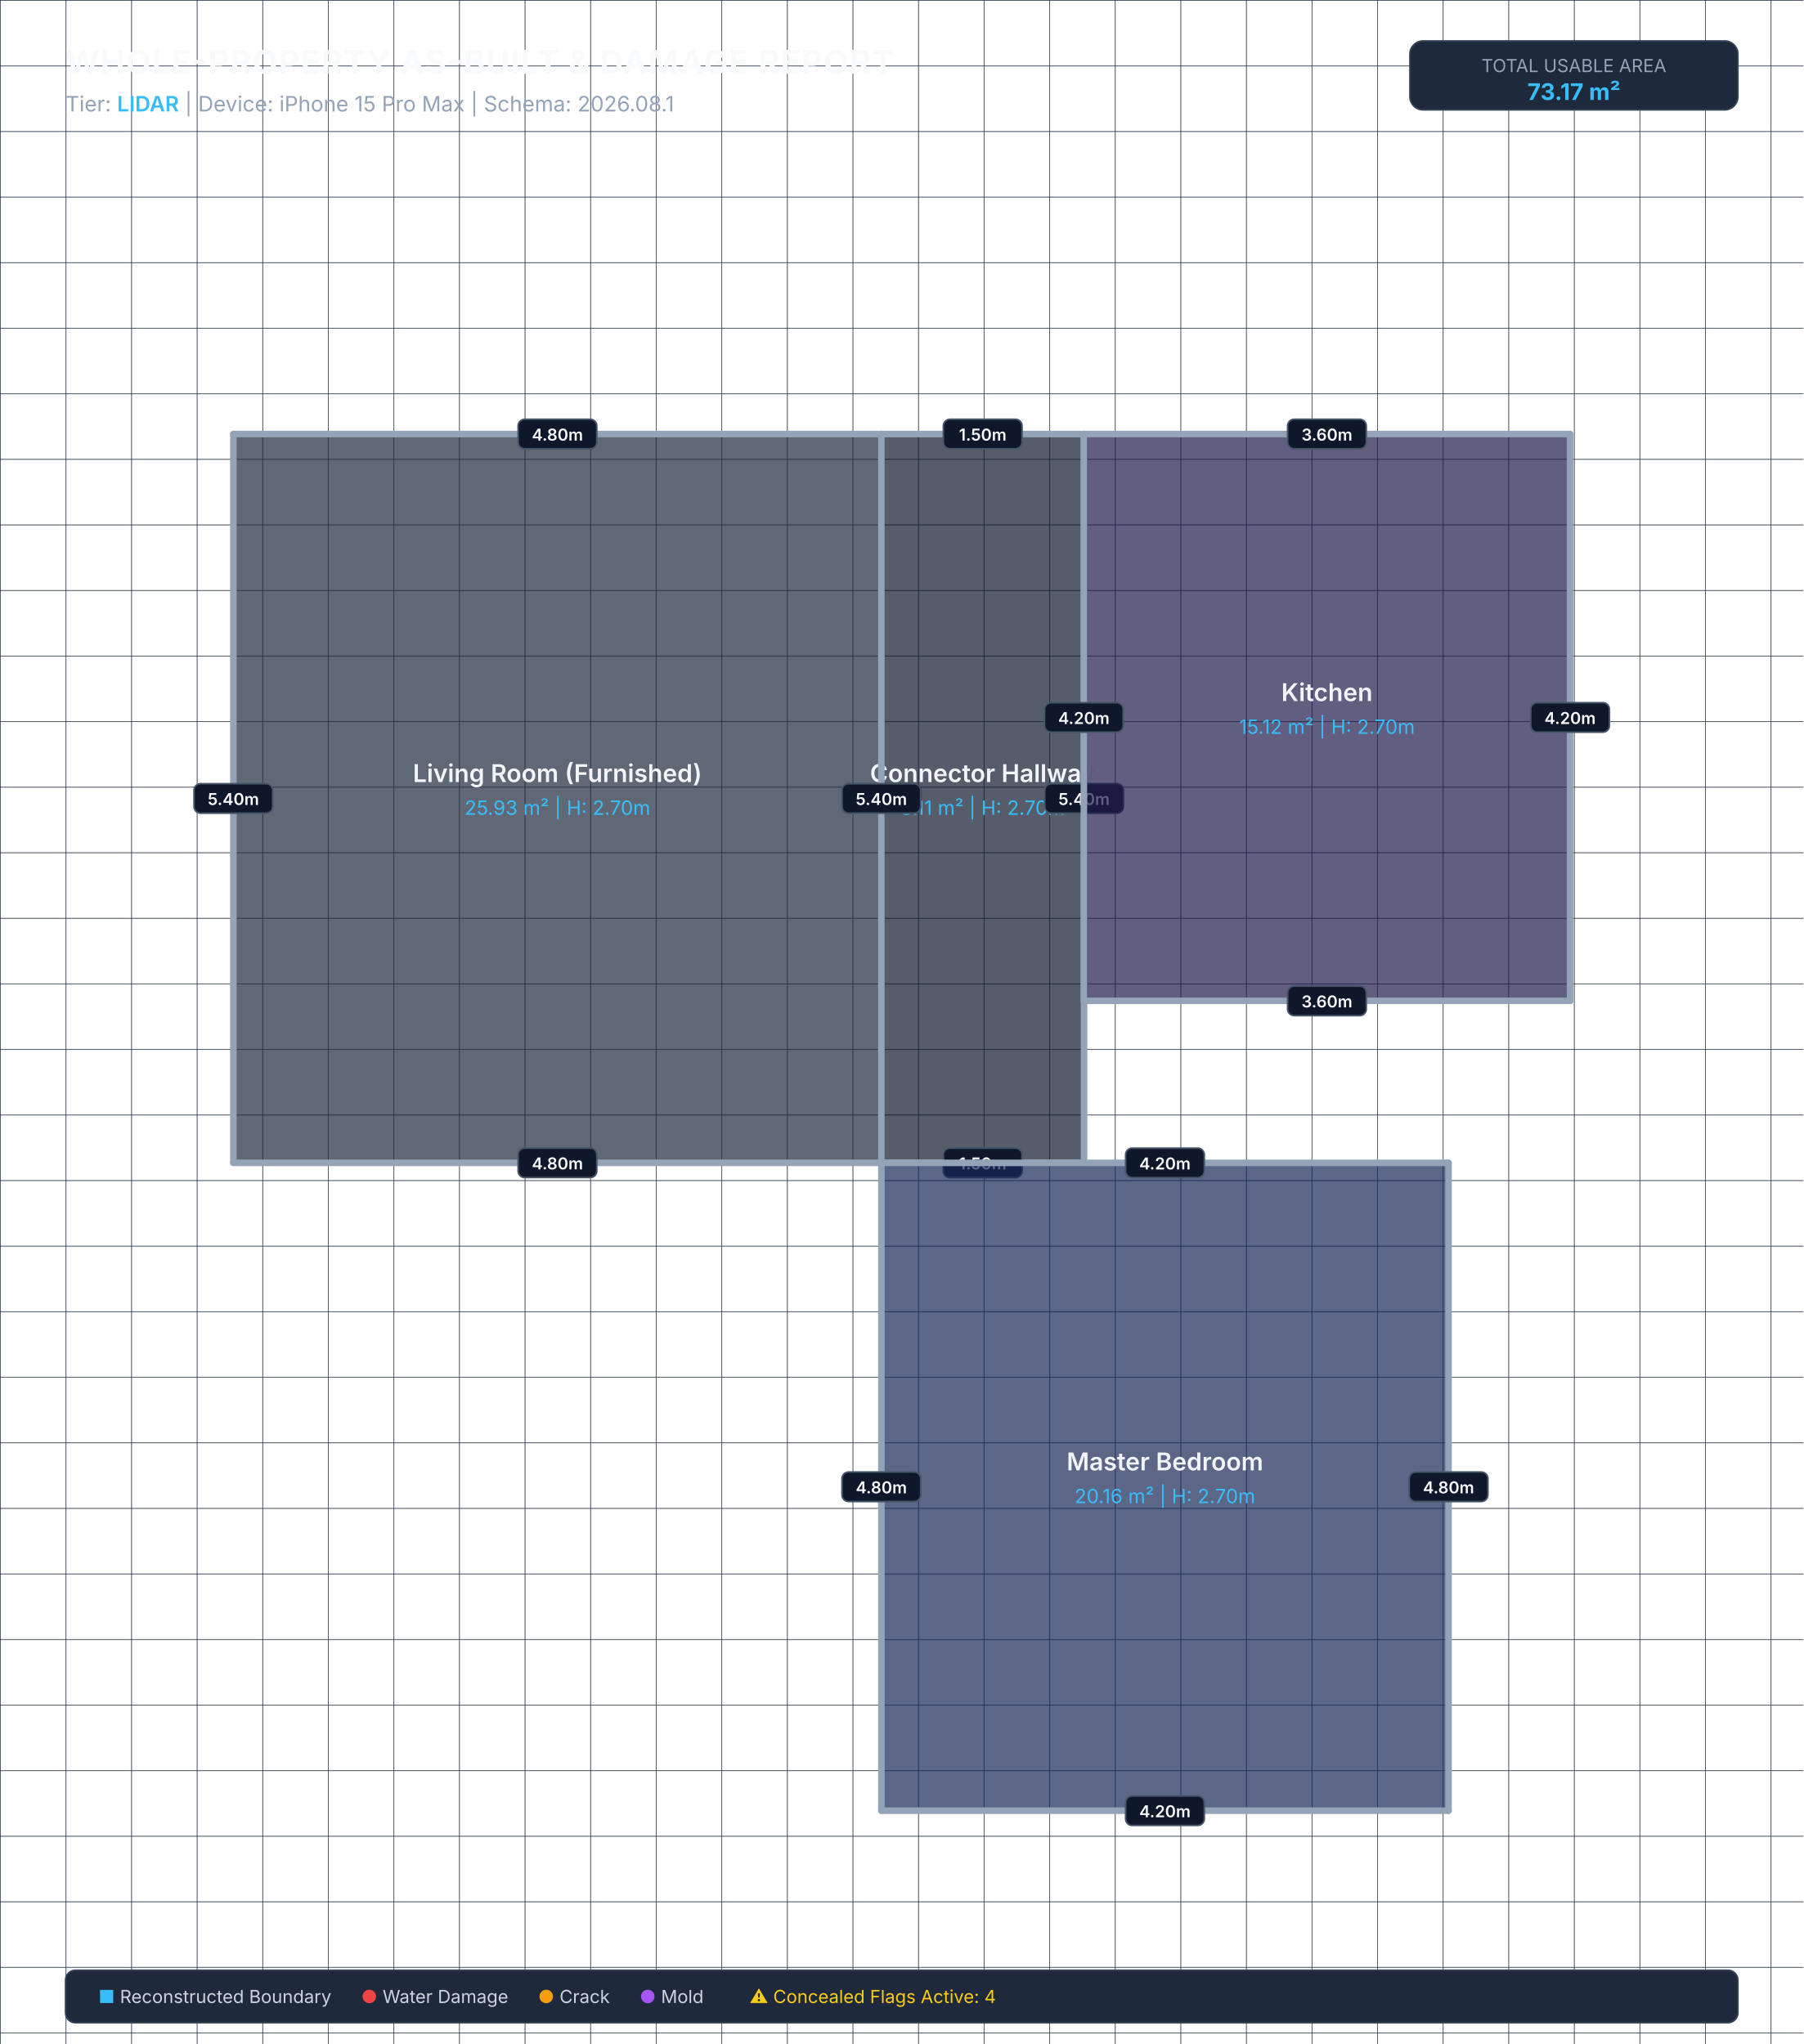
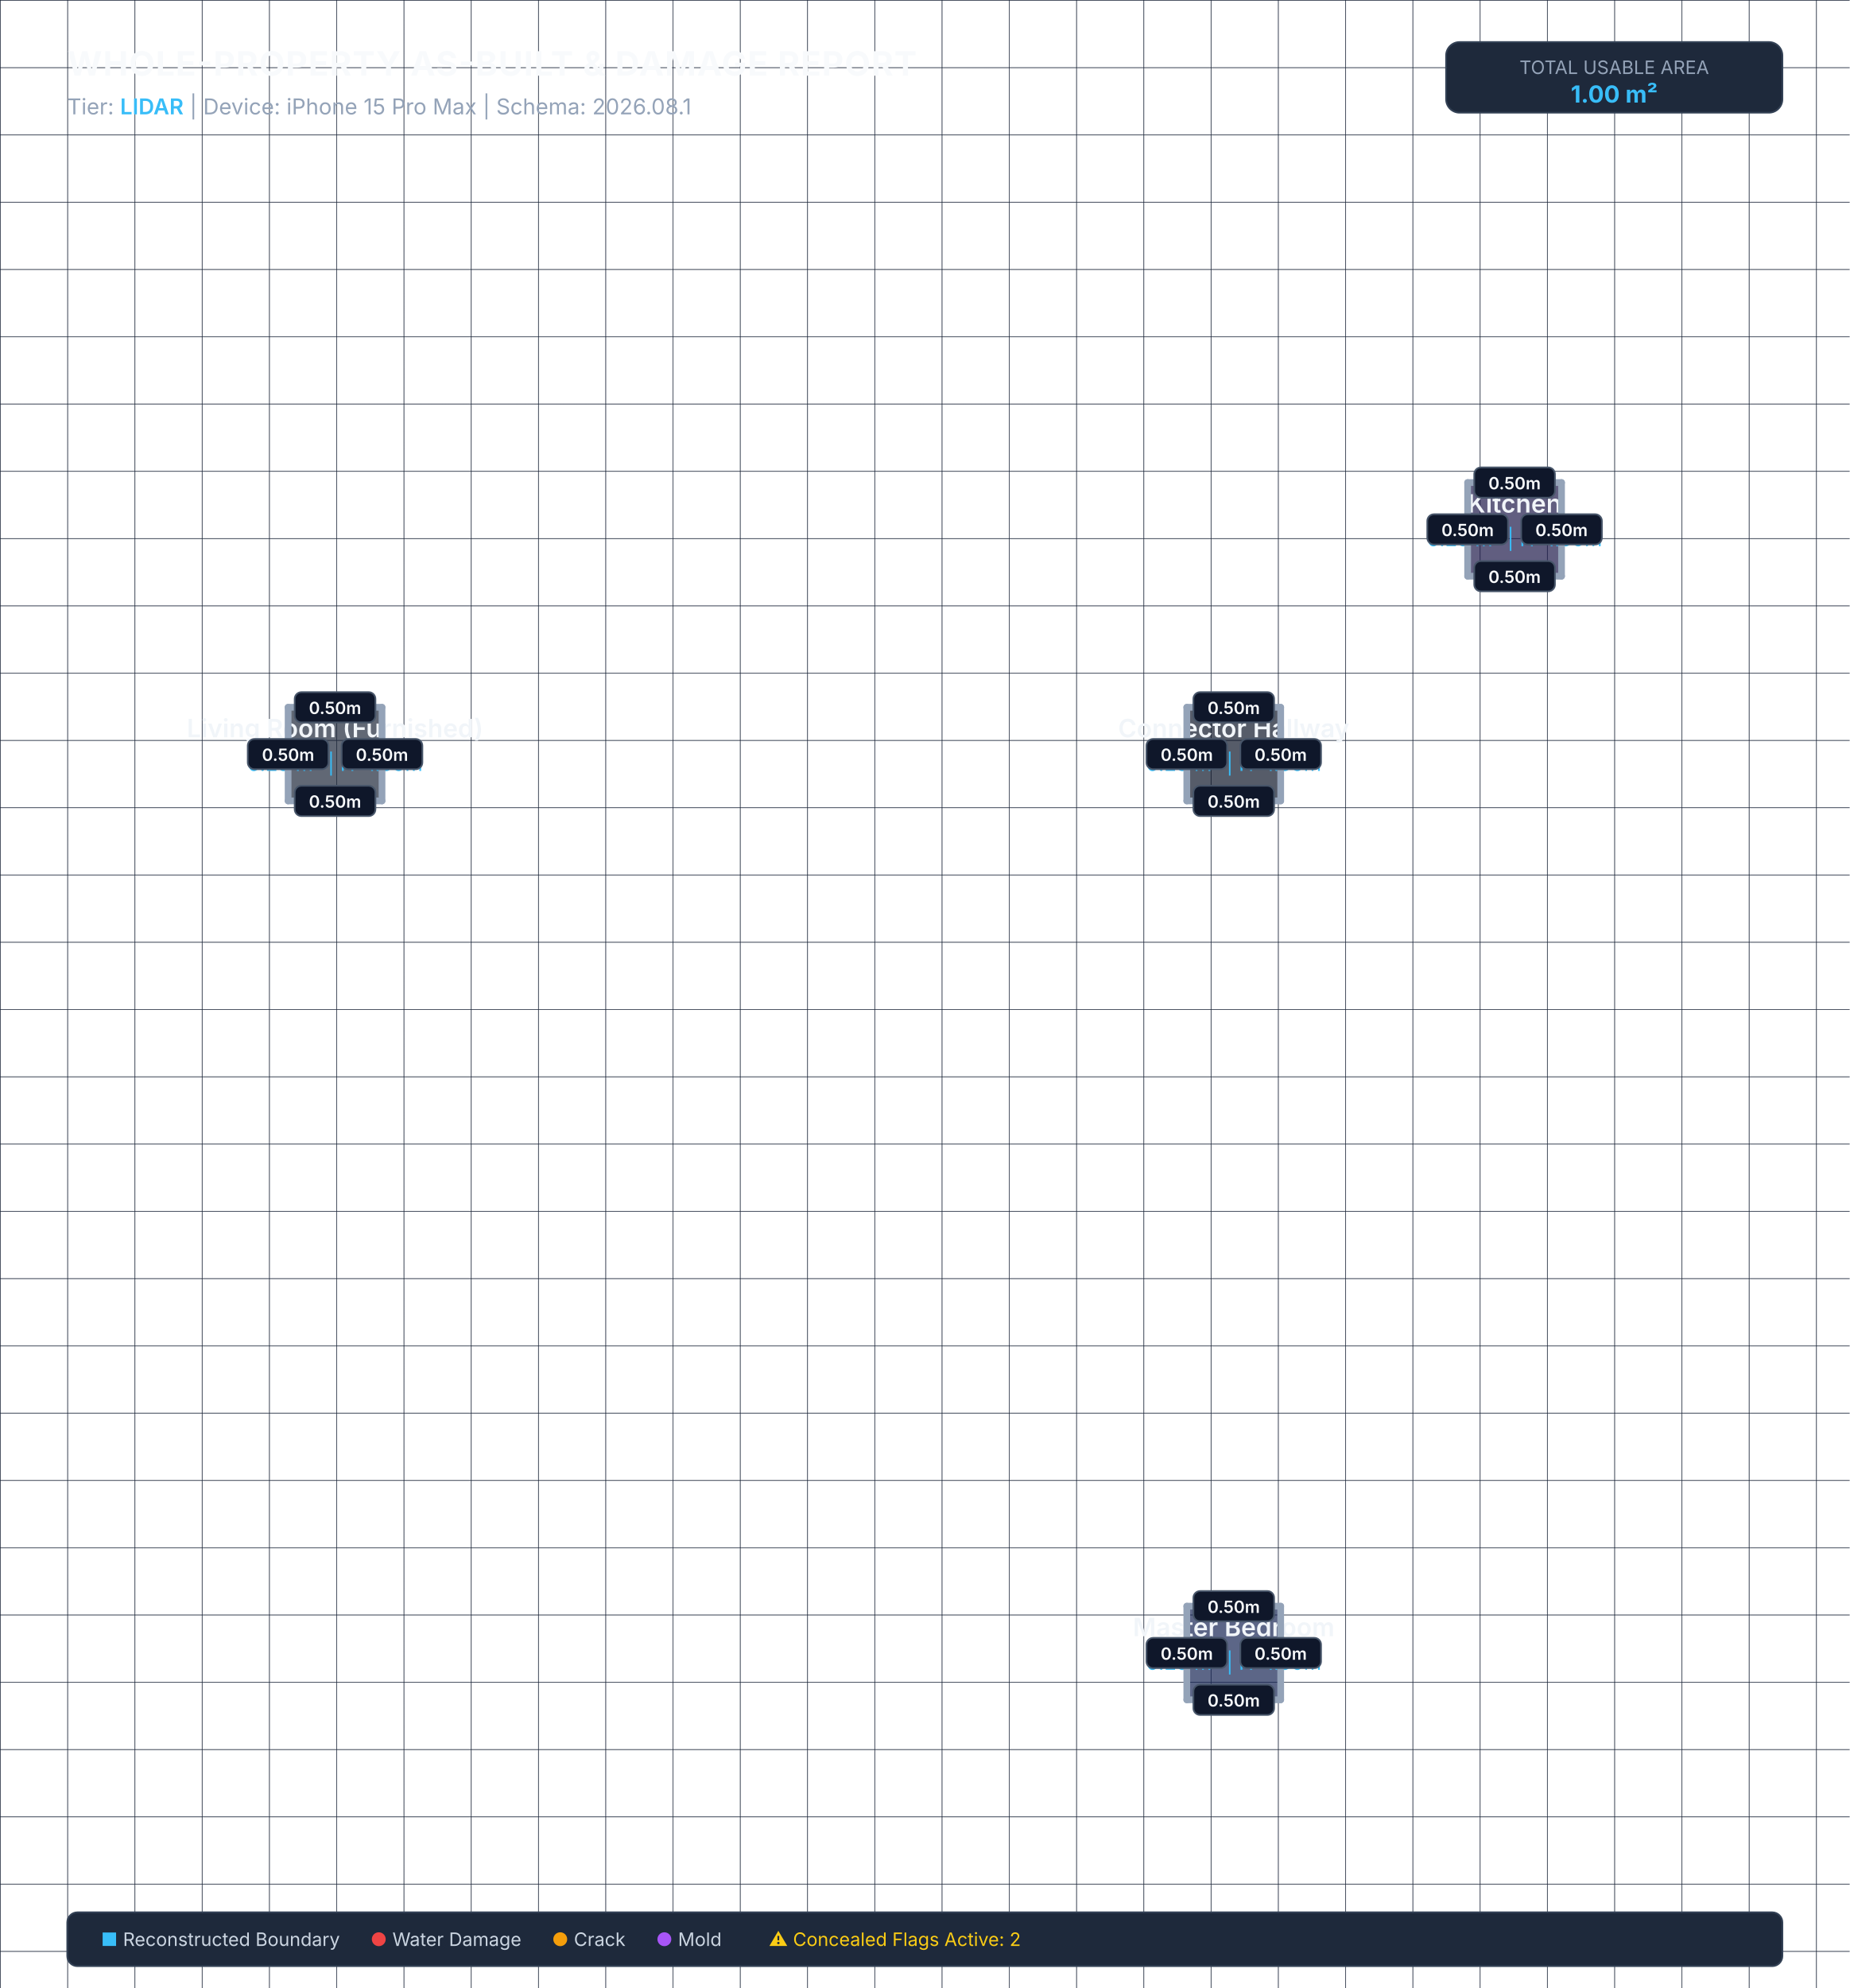
- <svg xmlns="http://www.w3.org/2000/svg" viewBox="0 0 1100 1247" width="100%" height="100%" style="background-color: #0b0f19; font-family: Inter, system-ui, -apple-system, sans-serif;">
+ <svg xmlns="http://www.w3.org/2000/svg" viewBox="0 0 1100 1182" width="100%" height="100%" style="background-color: #0b0f19; font-family: Inter, system-ui, -apple-system, sans-serif;">
  <defs>
    <filter id="glow" x="-20%" y="-20%" width="140%" height="140%">
      <feGaussianBlur stdDeviation="3" result="blur" />
      <feComposite in="SourceGraphic" in2="blur" operator="over" />
    </filter>
    <pattern id="grid" width="40" height="40" patternUnits="userSpaceOnUse">
      <path d="M 40 0 L 0 0 0 40" fill="none" stroke="#1e293b" stroke-width="0.75" />
    </pattern>
  </defs>
-   <rect width="1100" height="1247" fill="url(#grid)" />
+   <rect width="1100" height="1182" fill="url(#grid)" />
  <text x="40" y="45" fill="#f8fafc" font-size="20" font-weight="700" letter-spacing="0.5">WHOLE-PROPERTY AS-BUILT &amp; DAMAGE REPORT</text>
  <text x="40" y="68" fill="#94a3b8" font-size="13">Tier: <tspan fill="#38bdf8" font-weight="600">LIDAR</tspan> | Device: iPhone 15 Pro Max | Schema: 2026.08.1</text>
  <rect x="860" y="25" width="200" height="42" rx="8" fill="#1e293b" stroke="#334155" />
  <text x="960" y="44" fill="#94a3b8" font-size="11" text-anchor="middle">TOTAL USABLE AREA</text>
-   <text x="960" y="61" fill="#38bdf8" font-size="14" font-weight="700" text-anchor="middle">73.17 m²</text>
-   <polygon points="142.343,264.796 537.71,264.796 537.71,709.413 142.343,709.413" fill="#1e293b" fill-opacity="0.7" stroke="#475569" stroke-width="1.5" stroke-dasharray="4,4" />
-   <text x="340.026" y="477.105" fill="#f1f5f9" font-size="15" font-weight="600" text-anchor="middle">Living Room (Furnished)</text>
-   <text x="340.026" y="497.105" fill="#38bdf8" font-size="12" text-anchor="middle">25.93 m² | H: 2.70m</text>
-   <line x1="142.343" y1="264.796" x2="537.71" y2="264.796" stroke="#94a3b8" stroke-width="4" stroke-linecap="round" />
-   <rect x="316.026" y="255.796" width="48" height="18" rx="4" fill="#0f172a" stroke="#475569" stroke-width="1" />
-   <text x="340.026" y="268.796" fill="#f8fafc" font-size="10" font-weight="600" text-anchor="middle">4.80m</text>
-   <line x1="537.71" y1="264.796" x2="537.71" y2="709.413" stroke="#94a3b8" stroke-width="4" stroke-linecap="round" />
-   <rect x="513.71" y="478.105" width="48" height="18" rx="4" fill="#0f172a" stroke="#475569" stroke-width="1" />
-   <text x="537.71" y="491.105" fill="#f8fafc" font-size="10" font-weight="600" text-anchor="middle">5.40m</text>
-   <line x1="537.71" y1="709.413" x2="142.343" y2="709.413" stroke="#94a3b8" stroke-width="4" stroke-linecap="round" />
-   <rect x="316.026" y="700.413" width="48" height="18" rx="4" fill="#0f172a" stroke="#475569" stroke-width="1" />
-   <text x="340.026" y="713.413" fill="#f8fafc" font-size="10" font-weight="600" text-anchor="middle">4.80m</text>
-   <line x1="142.343" y1="709.413" x2="142.343" y2="264.796" stroke="#94a3b8" stroke-width="4" stroke-linecap="round" />
-   <rect x="118.343" y="478.105" width="48" height="18" rx="4" fill="#0f172a" stroke="#475569" stroke-width="1" />
-   <text x="142.343" y="491.105" fill="#f8fafc" font-size="10" font-weight="600" text-anchor="middle">5.40m</text>
-   <polygon points="537.587,264.796 661.224,264.796 661.224,709.413 537.587,709.413" fill="#0f172a" fill-opacity="0.7" stroke="#475569" stroke-width="1.5" stroke-dasharray="4,4" />
-   <text x="599.406" y="477.105" fill="#f1f5f9" font-size="15" font-weight="600" text-anchor="middle">Connector Hallway</text>
-   <text x="599.406" y="497.105" fill="#38bdf8" font-size="12" text-anchor="middle">8.11 m² | H: 2.70m</text>
-   <line x1="537.587" y1="264.796" x2="661.224" y2="264.796" stroke="#94a3b8" stroke-width="4" stroke-linecap="round" />
-   <rect x="575.406" y="255.796" width="48" height="18" rx="4" fill="#0f172a" stroke="#475569" stroke-width="1" />
-   <text x="599.406" y="268.796" fill="#f8fafc" font-size="10" font-weight="600" text-anchor="middle">1.50m</text>
-   <line x1="661.224" y1="264.796" x2="661.224" y2="709.413" stroke="#94a3b8" stroke-width="4" stroke-linecap="round" />
-   <rect x="637.224" y="478.105" width="48" height="18" rx="4" fill="#0f172a" stroke="#475569" stroke-width="1" />
-   <text x="661.224" y="491.105" fill="#f8fafc" font-size="10" font-weight="600" text-anchor="middle">5.40m</text>
-   <line x1="661.224" y1="709.413" x2="537.587" y2="709.413" stroke="#94a3b8" stroke-width="4" stroke-linecap="round" />
-   <rect x="575.406" y="700.413" width="48" height="18" rx="4" fill="#0f172a" stroke="#475569" stroke-width="1" />
-   <text x="599.406" y="713.413" fill="#f8fafc" font-size="10" font-weight="600" text-anchor="middle">1.50m</text>
-   <line x1="537.587" y1="709.413" x2="537.587" y2="264.796" stroke="#94a3b8" stroke-width="4" stroke-linecap="round" />
-   <rect x="513.587" y="478.105" width="48" height="18" rx="4" fill="#0f172a" stroke="#475569" stroke-width="1" />
-   <text x="537.587" y="491.105" fill="#f8fafc" font-size="10" font-weight="600" text-anchor="middle">5.40m</text>
-   <polygon points="661.101,264.796 957.657,264.796 957.657,610.602 661.101,610.602" fill="#1e1b4b" fill-opacity="0.7" stroke="#475569" stroke-width="1.5" stroke-dasharray="4,4" />
-   <text x="809.379" y="427.699" fill="#f1f5f9" font-size="15" font-weight="600" text-anchor="middle">Kitchen</text>
-   <text x="809.379" y="447.699" fill="#38bdf8" font-size="12" text-anchor="middle">15.12 m² | H: 2.70m</text>
-   <line x1="661.101" y1="264.796" x2="957.657" y2="264.796" stroke="#94a3b8" stroke-width="4" stroke-linecap="round" />
-   <rect x="785.379" y="255.796" width="48" height="18" rx="4" fill="#0f172a" stroke="#475569" stroke-width="1" />
-   <text x="809.379" y="268.796" fill="#f8fafc" font-size="10" font-weight="600" text-anchor="middle">3.60m</text>
-   <line x1="957.657" y1="264.796" x2="957.657" y2="610.602" stroke="#94a3b8" stroke-width="4" stroke-linecap="round" />
-   <rect x="933.657" y="428.699" width="48" height="18" rx="4" fill="#0f172a" stroke="#475569" stroke-width="1" />
-   <text x="957.657" y="441.699" fill="#f8fafc" font-size="10" font-weight="600" text-anchor="middle">4.20m</text>
-   <line x1="957.657" y1="610.602" x2="661.101" y2="610.602" stroke="#94a3b8" stroke-width="4" stroke-linecap="round" />
-   <rect x="785.379" y="601.602" width="48" height="18" rx="4" fill="#0f172a" stroke="#475569" stroke-width="1" />
-   <text x="809.379" y="614.602" fill="#f8fafc" font-size="10" font-weight="600" text-anchor="middle">3.60m</text>
-   <line x1="661.101" y1="610.602" x2="661.101" y2="264.796" stroke="#94a3b8" stroke-width="4" stroke-linecap="round" />
-   <rect x="637.101" y="428.699" width="48" height="18" rx="4" fill="#0f172a" stroke="#475569" stroke-width="1" />
-   <text x="661.101" y="441.699" fill="#f8fafc" font-size="10" font-weight="600" text-anchor="middle">4.20m</text>
-   <polygon points="537.587,709.446 883.549,709.446 883.549,1104.657 537.587,1104.657" fill="#172554" fill-opacity="0.7" stroke="#475569" stroke-width="1.5" stroke-dasharray="4,4" />
-   <text x="710.568" y="897.052" fill="#f1f5f9" font-size="15" font-weight="600" text-anchor="middle">Master Bedroom</text>
-   <text x="710.568" y="917.052" fill="#38bdf8" font-size="12" text-anchor="middle">20.16 m² | H: 2.70m</text>
-   <line x1="537.587" y1="709.446" x2="883.549" y2="709.446" stroke="#94a3b8" stroke-width="4" stroke-linecap="round" />
-   <rect x="686.568" y="700.446" width="48" height="18" rx="4" fill="#0f172a" stroke="#475569" stroke-width="1" />
-   <text x="710.568" y="713.446" fill="#f8fafc" font-size="10" font-weight="600" text-anchor="middle">4.20m</text>
-   <line x1="883.549" y1="709.446" x2="883.549" y2="1104.657" stroke="#94a3b8" stroke-width="4" stroke-linecap="round" />
-   <rect x="859.549" y="898.052" width="48" height="18" rx="4" fill="#0f172a" stroke="#475569" stroke-width="1" />
-   <text x="883.549" y="911.052" fill="#f8fafc" font-size="10" font-weight="600" text-anchor="middle">4.80m</text>
-   <line x1="883.549" y1="1104.657" x2="537.587" y2="1104.657" stroke="#94a3b8" stroke-width="4" stroke-linecap="round" />
-   <rect x="686.568" y="1095.657" width="48" height="18" rx="4" fill="#0f172a" stroke="#475569" stroke-width="1" />
-   <text x="710.568" y="1108.657" fill="#f8fafc" font-size="10" font-weight="600" text-anchor="middle">4.20m</text>
-   <line x1="537.587" y1="1104.657" x2="537.587" y2="709.446" stroke="#94a3b8" stroke-width="4" stroke-linecap="round" />
-   <rect x="513.587" y="898.052" width="48" height="18" rx="4" fill="#0f172a" stroke="#475569" stroke-width="1" />
-   <text x="537.587" y="911.052" fill="#f8fafc" font-size="10" font-weight="600" text-anchor="middle">4.80m</text>
-   <rect x="40" y="1202" width="1020" height="32" rx="6" fill="#1e293b" stroke="#334155" />
-   <text x="60" y="1222" fill="#cbd5e1" font-size="11">
-     <tspan fill="#38bdf8">■</tspan> Reconstructed Boundary  <tspan fill="#ef4444" dx="15">●</tspan> Water Damage  <tspan fill="#f59e0b" dx="15">●</tspan> Crack  <tspan fill="#a855f7" dx="15">●</tspan> Mold  <tspan dx="25" fill="#facc15">⚠ Concealed Flags Active: 4</tspan>
+   <text x="960" y="61" fill="#38bdf8" font-size="14" font-weight="700" text-anchor="middle">1.00 m²</text>
+   <polygon points="171.345,420.529 227.184,420.529 227.184,476.201 171.345,476.201" fill="#1e293b" fill-opacity="0.7" stroke="#475569" stroke-width="1.5" stroke-dasharray="4,4" />
+   <text x="199.264" y="438.365" fill="#f1f5f9" font-size="15" font-weight="600" text-anchor="middle">Living Room (Furnished)</text>
+   <text x="199.264" y="458.365" fill="#38bdf8" font-size="12" text-anchor="middle">0.25 m² | H: 1.50m</text>
+   <line x1="171.345" y1="420.529" x2="227.184" y2="420.529" stroke="#94a3b8" stroke-width="4" stroke-linecap="round" />
+   <rect x="175.264" y="411.529" width="48" height="18" rx="4" fill="#0f172a" stroke="#475569" stroke-width="1" />
+   <text x="199.264" y="424.529" fill="#f8fafc" font-size="10" font-weight="600" text-anchor="middle">0.50m</text>
+   <line x1="227.184" y1="420.529" x2="227.184" y2="476.201" stroke="#94a3b8" stroke-width="4" stroke-linecap="round" />
+   <rect x="203.184" y="439.365" width="48" height="18" rx="4" fill="#0f172a" stroke="#475569" stroke-width="1" />
+   <text x="227.184" y="452.365" fill="#f8fafc" font-size="10" font-weight="600" text-anchor="middle">0.50m</text>
+   <line x1="227.184" y1="476.201" x2="171.345" y2="476.201" stroke="#94a3b8" stroke-width="4" stroke-linecap="round" />
+   <rect x="175.264" y="467.201" width="48" height="18" rx="4" fill="#0f172a" stroke="#475569" stroke-width="1" />
+   <text x="199.264" y="480.201" fill="#f8fafc" font-size="10" font-weight="600" text-anchor="middle">0.50m</text>
+   <line x1="171.345" y1="476.201" x2="171.345" y2="420.529" stroke="#94a3b8" stroke-width="4" stroke-linecap="round" />
+   <rect x="147.345" y="439.365" width="48" height="18" rx="4" fill="#0f172a" stroke="#475569" stroke-width="1" />
+   <text x="171.345" y="452.365" fill="#f8fafc" font-size="10" font-weight="600" text-anchor="middle">0.50m</text>
+   <polygon points="705.799,420.529 761.638,420.529 761.638,476.201 705.799,476.201" fill="#0f172a" fill-opacity="0.7" stroke="#475569" stroke-width="1.5" stroke-dasharray="4,4" />
+   <text x="733.719" y="438.365" fill="#f1f5f9" font-size="15" font-weight="600" text-anchor="middle">Connector Hallway</text>
+   <text x="733.719" y="458.365" fill="#38bdf8" font-size="12" text-anchor="middle">0.25 m² | H: 1.50m</text>
+   <line x1="705.799" y1="420.529" x2="761.638" y2="420.529" stroke="#94a3b8" stroke-width="4" stroke-linecap="round" />
+   <rect x="709.719" y="411.529" width="48" height="18" rx="4" fill="#0f172a" stroke="#475569" stroke-width="1" />
+   <text x="733.719" y="424.529" fill="#f8fafc" font-size="10" font-weight="600" text-anchor="middle">0.50m</text>
+   <line x1="761.638" y1="420.529" x2="761.638" y2="476.201" stroke="#94a3b8" stroke-width="4" stroke-linecap="round" />
+   <rect x="737.638" y="439.365" width="48" height="18" rx="4" fill="#0f172a" stroke="#475569" stroke-width="1" />
+   <text x="761.638" y="452.365" fill="#f8fafc" font-size="10" font-weight="600" text-anchor="middle">0.50m</text>
+   <line x1="761.638" y1="476.201" x2="705.799" y2="476.201" stroke="#94a3b8" stroke-width="4" stroke-linecap="round" />
+   <rect x="709.719" y="467.201" width="48" height="18" rx="4" fill="#0f172a" stroke="#475569" stroke-width="1" />
+   <text x="733.719" y="480.201" fill="#f8fafc" font-size="10" font-weight="600" text-anchor="middle">0.50m</text>
+   <line x1="705.799" y1="476.201" x2="705.799" y2="420.529" stroke="#94a3b8" stroke-width="4" stroke-linecap="round" />
+   <rect x="681.799" y="439.365" width="48" height="18" rx="4" fill="#0f172a" stroke="#475569" stroke-width="1" />
+   <text x="705.799" y="452.365" fill="#f8fafc" font-size="10" font-weight="600" text-anchor="middle">0.50m</text>
+   <polygon points="872.816,286.915 928.655,286.915 928.655,342.587 872.816,342.587" fill="#1e1b4b" fill-opacity="0.7" stroke="#475569" stroke-width="1.5" stroke-dasharray="4,4" />
+   <text x="900.736" y="304.751" fill="#f1f5f9" font-size="15" font-weight="600" text-anchor="middle">Kitchen</text>
+   <text x="900.736" y="324.751" fill="#38bdf8" font-size="12" text-anchor="middle">0.25 m² | H: 1.50m</text>
+   <line x1="872.816" y1="286.915" x2="928.655" y2="286.915" stroke="#94a3b8" stroke-width="4" stroke-linecap="round" />
+   <rect x="876.736" y="277.915" width="48" height="18" rx="4" fill="#0f172a" stroke="#475569" stroke-width="1" />
+   <text x="900.736" y="290.915" fill="#f8fafc" font-size="10" font-weight="600" text-anchor="middle">0.50m</text>
+   <line x1="928.655" y1="286.915" x2="928.655" y2="342.587" stroke="#94a3b8" stroke-width="4" stroke-linecap="round" />
+   <rect x="904.655" y="305.751" width="48" height="18" rx="4" fill="#0f172a" stroke="#475569" stroke-width="1" />
+   <text x="928.655" y="318.751" fill="#f8fafc" font-size="10" font-weight="600" text-anchor="middle">0.50m</text>
+   <line x1="928.655" y1="342.587" x2="872.816" y2="342.587" stroke="#94a3b8" stroke-width="4" stroke-linecap="round" />
+   <rect x="876.736" y="333.587" width="48" height="18" rx="4" fill="#0f172a" stroke="#475569" stroke-width="1" />
+   <text x="900.736" y="346.587" fill="#f8fafc" font-size="10" font-weight="600" text-anchor="middle">0.50m</text>
+   <line x1="872.816" y1="342.587" x2="872.816" y2="286.915" stroke="#94a3b8" stroke-width="4" stroke-linecap="round" />
+   <rect x="848.816" y="305.751" width="48" height="18" rx="4" fill="#0f172a" stroke="#475569" stroke-width="1" />
+   <text x="872.816" y="318.751" fill="#f8fafc" font-size="10" font-weight="600" text-anchor="middle">0.50m</text>
+   <polygon points="705.799,954.983 761.638,954.983 761.638,1010.655 705.799,1010.655" fill="#172554" fill-opacity="0.7" stroke="#475569" stroke-width="1.5" stroke-dasharray="4,4" />
+   <text x="733.719" y="972.819" fill="#f1f5f9" font-size="15" font-weight="600" text-anchor="middle">Master Bedroom</text>
+   <text x="733.719" y="992.819" fill="#38bdf8" font-size="12" text-anchor="middle">0.25 m² | H: 1.50m</text>
+   <line x1="705.799" y1="954.983" x2="761.638" y2="954.983" stroke="#94a3b8" stroke-width="4" stroke-linecap="round" />
+   <rect x="709.719" y="945.983" width="48" height="18" rx="4" fill="#0f172a" stroke="#475569" stroke-width="1" />
+   <text x="733.719" y="958.983" fill="#f8fafc" font-size="10" font-weight="600" text-anchor="middle">0.50m</text>
+   <line x1="761.638" y1="954.983" x2="761.638" y2="1010.655" stroke="#94a3b8" stroke-width="4" stroke-linecap="round" />
+   <rect x="737.638" y="973.819" width="48" height="18" rx="4" fill="#0f172a" stroke="#475569" stroke-width="1" />
+   <text x="761.638" y="986.819" fill="#f8fafc" font-size="10" font-weight="600" text-anchor="middle">0.50m</text>
+   <line x1="761.638" y1="1010.655" x2="705.799" y2="1010.655" stroke="#94a3b8" stroke-width="4" stroke-linecap="round" />
+   <rect x="709.719" y="1001.655" width="48" height="18" rx="4" fill="#0f172a" stroke="#475569" stroke-width="1" />
+   <text x="733.719" y="1014.655" fill="#f8fafc" font-size="10" font-weight="600" text-anchor="middle">0.50m</text>
+   <line x1="705.799" y1="1010.655" x2="705.799" y2="954.983" stroke="#94a3b8" stroke-width="4" stroke-linecap="round" />
+   <rect x="681.799" y="973.819" width="48" height="18" rx="4" fill="#0f172a" stroke="#475569" stroke-width="1" />
+   <text x="705.799" y="986.819" fill="#f8fafc" font-size="10" font-weight="600" text-anchor="middle">0.50m</text>
+   <rect x="40" y="1137" width="1020" height="32" rx="6" fill="#1e293b" stroke="#334155" />
+   <text x="60" y="1157" fill="#cbd5e1" font-size="11">
+     <tspan fill="#38bdf8">■</tspan> Reconstructed Boundary  <tspan fill="#ef4444" dx="15">●</tspan> Water Damage  <tspan fill="#f59e0b" dx="15">●</tspan> Crack  <tspan fill="#a855f7" dx="15">●</tspan> Mold  <tspan dx="25" fill="#facc15">⚠ Concealed Flags Active: 2</tspan>
  </text>
</svg>
